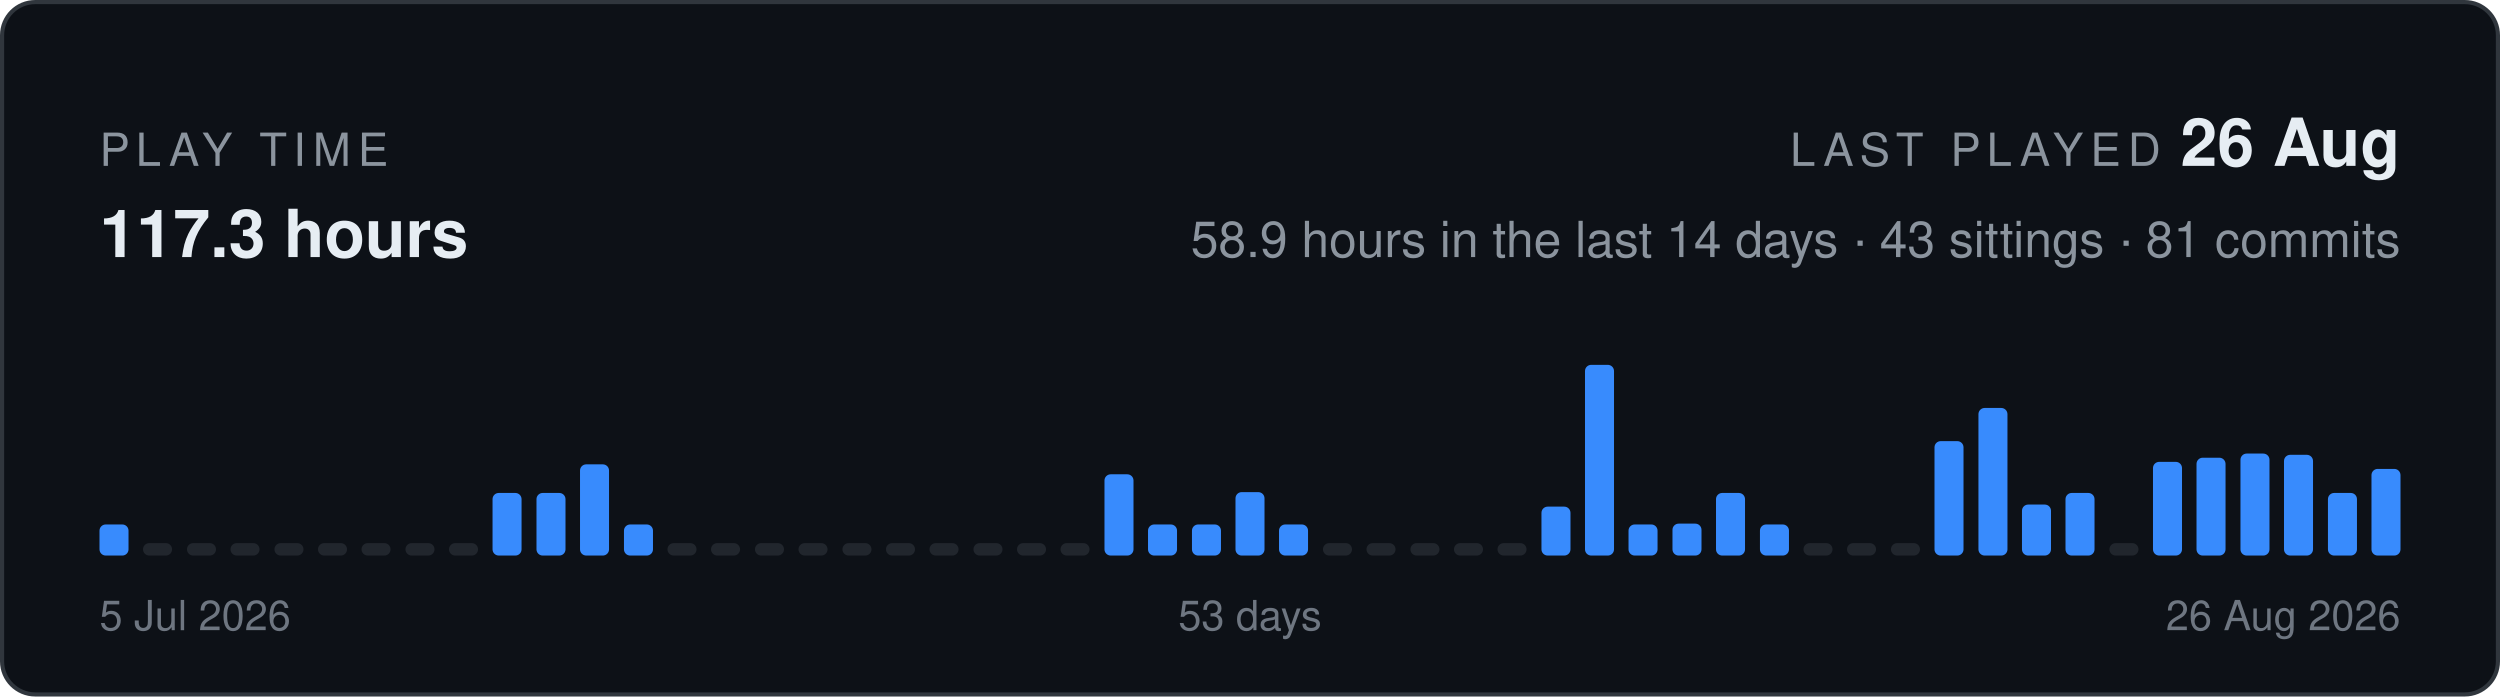
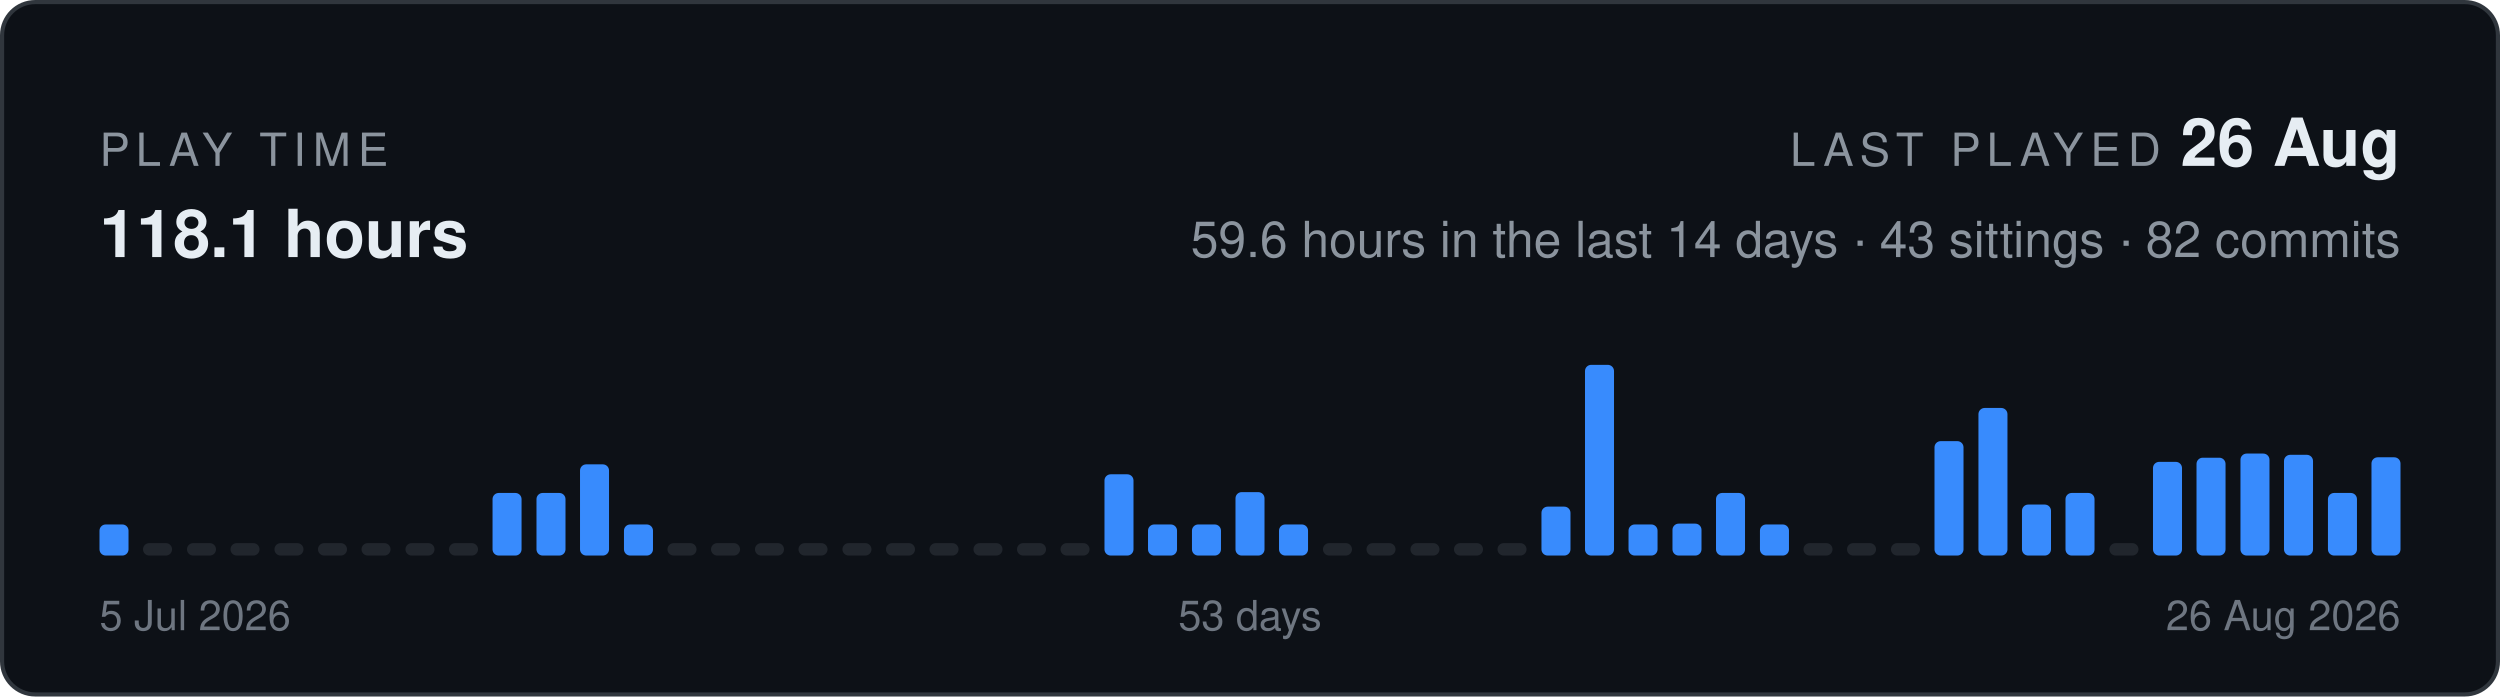
- <svg xmlns="http://www.w3.org/2000/svg" width="603" height="168" viewBox="0 0 603 168" role="img" aria-label="Play time: 117.3 hours over 81 commits, last played 26 Aug">
+ <svg xmlns="http://www.w3.org/2000/svg" width="603" height="168" viewBox="0 0 603 168" role="img" aria-label="Play time: 118.1 hours over 82 commits, last played 26 Aug">
  <style>
    .card { fill: #0d1117; stroke: #30363d }
    text { font-family: -apple-system, BlinkMacSystemFont, "Segoe UI", Helvetica, Arial, sans-serif }
    .label { font-size: 11px; letter-spacing: 1.7px; fill: #8b949e }
    .stat { font-size: 16px; font-weight: 600; letter-spacing: normal; fill: #e6edf3 }
    .note { font-size: 12px; fill: #8b949e }
    .axis { font-size: 10px; fill: #6e7681 }
    .bar { fill: #388bfd }
    .bar-quiet { fill: #21262d }
  </style>
  <rect class="card" x="0.5" y="0.5" width="602" height="167" rx="8" />
  <text class="label" x="24" y="40">PLAY TIME</text>
-   <text class="stat" x="24" y="62">117.3 hours</text>
+   <text class="stat" x="24" y="62">118.1 hours</text>
  <text class="label" x="579" y="40" text-anchor="end">LAST PLAYED <tspan class="stat">26 Aug</tspan>
  </text>
-   <text class="note" x="579" y="62" text-anchor="end">58.9 hours in the last 14 days   ·   43 sittings   ·   81 commits</text>
+   <text class="note" x="579" y="62" text-anchor="end">59.6 hours in the last 14 days   ·   43 sittings   ·   82 commits</text>
  <rect class="bar" x="24.0" y="126.5" width="7" height="7.5" rx="1.5" />
  <rect class="bar-quiet" x="34.5" y="131.0" width="7" height="3.0" rx="1.5" />
  <rect class="bar-quiet" x="45.1" y="131.0" width="7" height="3.0" rx="1.5" />
  <rect class="bar-quiet" x="55.6" y="131.0" width="7" height="3.0" rx="1.5" />
  <rect class="bar-quiet" x="66.2" y="131.0" width="7" height="3.0" rx="1.5" />
  <rect class="bar-quiet" x="76.7" y="131.0" width="7" height="3.0" rx="1.5" />
  <rect class="bar-quiet" x="87.2" y="131.0" width="7" height="3.0" rx="1.5" />
  <rect class="bar-quiet" x="97.8" y="131.0" width="7" height="3.0" rx="1.5" />
  <rect class="bar-quiet" x="108.3" y="131.0" width="7" height="3.0" rx="1.5" />
  <rect class="bar" x="118.8" y="118.9" width="7" height="15.1" rx="1.5" />
  <rect class="bar" x="129.4" y="118.9" width="7" height="15.1" rx="1.5" />
  <rect class="bar" x="139.9" y="112.0" width="7" height="22.0" rx="1.5" />
  <rect class="bar" x="150.5" y="126.5" width="7" height="7.5" rx="1.5" />
  <rect class="bar-quiet" x="161.0" y="131.0" width="7" height="3.0" rx="1.5" />
  <rect class="bar-quiet" x="171.5" y="131.0" width="7" height="3.0" rx="1.5" />
  <rect class="bar-quiet" x="182.1" y="131.0" width="7" height="3.0" rx="1.5" />
  <rect class="bar-quiet" x="192.6" y="131.0" width="7" height="3.0" rx="1.5" />
  <rect class="bar-quiet" x="203.2" y="131.0" width="7" height="3.0" rx="1.5" />
  <rect class="bar-quiet" x="213.7" y="131.0" width="7" height="3.0" rx="1.5" />
  <rect class="bar-quiet" x="224.2" y="131.0" width="7" height="3.0" rx="1.5" />
  <rect class="bar-quiet" x="234.8" y="131.0" width="7" height="3.0" rx="1.5" />
  <rect class="bar-quiet" x="245.3" y="131.0" width="7" height="3.0" rx="1.5" />
  <rect class="bar-quiet" x="255.8" y="131.0" width="7" height="3.0" rx="1.5" />
  <rect class="bar" x="266.4" y="114.4" width="7" height="19.6" rx="1.5" />
  <rect class="bar" x="276.9" y="126.5" width="7" height="7.5" rx="1.5" />
  <rect class="bar" x="287.5" y="126.5" width="7" height="7.5" rx="1.5" />
  <rect class="bar" x="298.0" y="118.7" width="7" height="15.3" rx="1.5" />
  <rect class="bar" x="308.5" y="126.5" width="7" height="7.5" rx="1.5" />
  <rect class="bar-quiet" x="319.1" y="131.0" width="7" height="3.0" rx="1.5" />
  <rect class="bar-quiet" x="329.6" y="131.0" width="7" height="3.0" rx="1.5" />
  <rect class="bar-quiet" x="340.2" y="131.0" width="7" height="3.0" rx="1.5" />
  <rect class="bar-quiet" x="350.7" y="131.0" width="7" height="3.0" rx="1.5" />
  <rect class="bar-quiet" x="361.2" y="131.0" width="7" height="3.0" rx="1.5" />
  <rect class="bar" x="371.8" y="122.2" width="7" height="11.8" rx="1.5" />
  <rect class="bar" x="382.3" y="88.0" width="7" height="46.0" rx="1.5" />
  <rect class="bar" x="392.8" y="126.5" width="7" height="7.5" rx="1.5" />
  <rect class="bar" x="403.4" y="126.3" width="7" height="7.7" rx="1.5" />
  <rect class="bar" x="413.9" y="118.9" width="7" height="15.1" rx="1.5" />
  <rect class="bar" x="424.5" y="126.5" width="7" height="7.5" rx="1.5" />
  <rect class="bar-quiet" x="435.0" y="131.0" width="7" height="3.0" rx="1.5" />
  <rect class="bar-quiet" x="445.5" y="131.0" width="7" height="3.0" rx="1.5" />
  <rect class="bar-quiet" x="456.1" y="131.0" width="7" height="3.0" rx="1.5" />
  <rect class="bar" x="466.6" y="106.4" width="7" height="27.6" rx="1.5" />
  <rect class="bar" x="477.2" y="98.4" width="7" height="35.6" rx="1.5" />
  <rect class="bar" x="487.7" y="121.7" width="7" height="12.3" rx="1.5" />
  <rect class="bar" x="498.2" y="118.9" width="7" height="15.1" rx="1.5" />
  <rect class="bar-quiet" x="508.8" y="131.0" width="7" height="3.0" rx="1.5" />
  <rect class="bar" x="519.3" y="111.4" width="7" height="22.6" rx="1.5" />
  <rect class="bar" x="529.8" y="110.4" width="7" height="23.6" rx="1.5" />
  <rect class="bar" x="540.4" y="109.4" width="7" height="24.6" rx="1.5" />
  <rect class="bar" x="550.9" y="109.7" width="7" height="24.3" rx="1.5" />
  <rect class="bar" x="561.5" y="118.9" width="7" height="15.1" rx="1.5" />
-   <rect class="bar" x="572.0" y="113.1" width="7" height="20.9" rx="1.5" />
+   <rect class="bar" x="572.0" y="110.3" width="7" height="23.7" rx="1.5" />
  <text class="axis" x="24" y="152">5 Jul 2026</text>
  <text class="axis" x="301.5" y="152" text-anchor="middle">53 days</text>
  <text class="axis" x="579" y="152" text-anchor="end">26 Aug 2026</text>
</svg>
